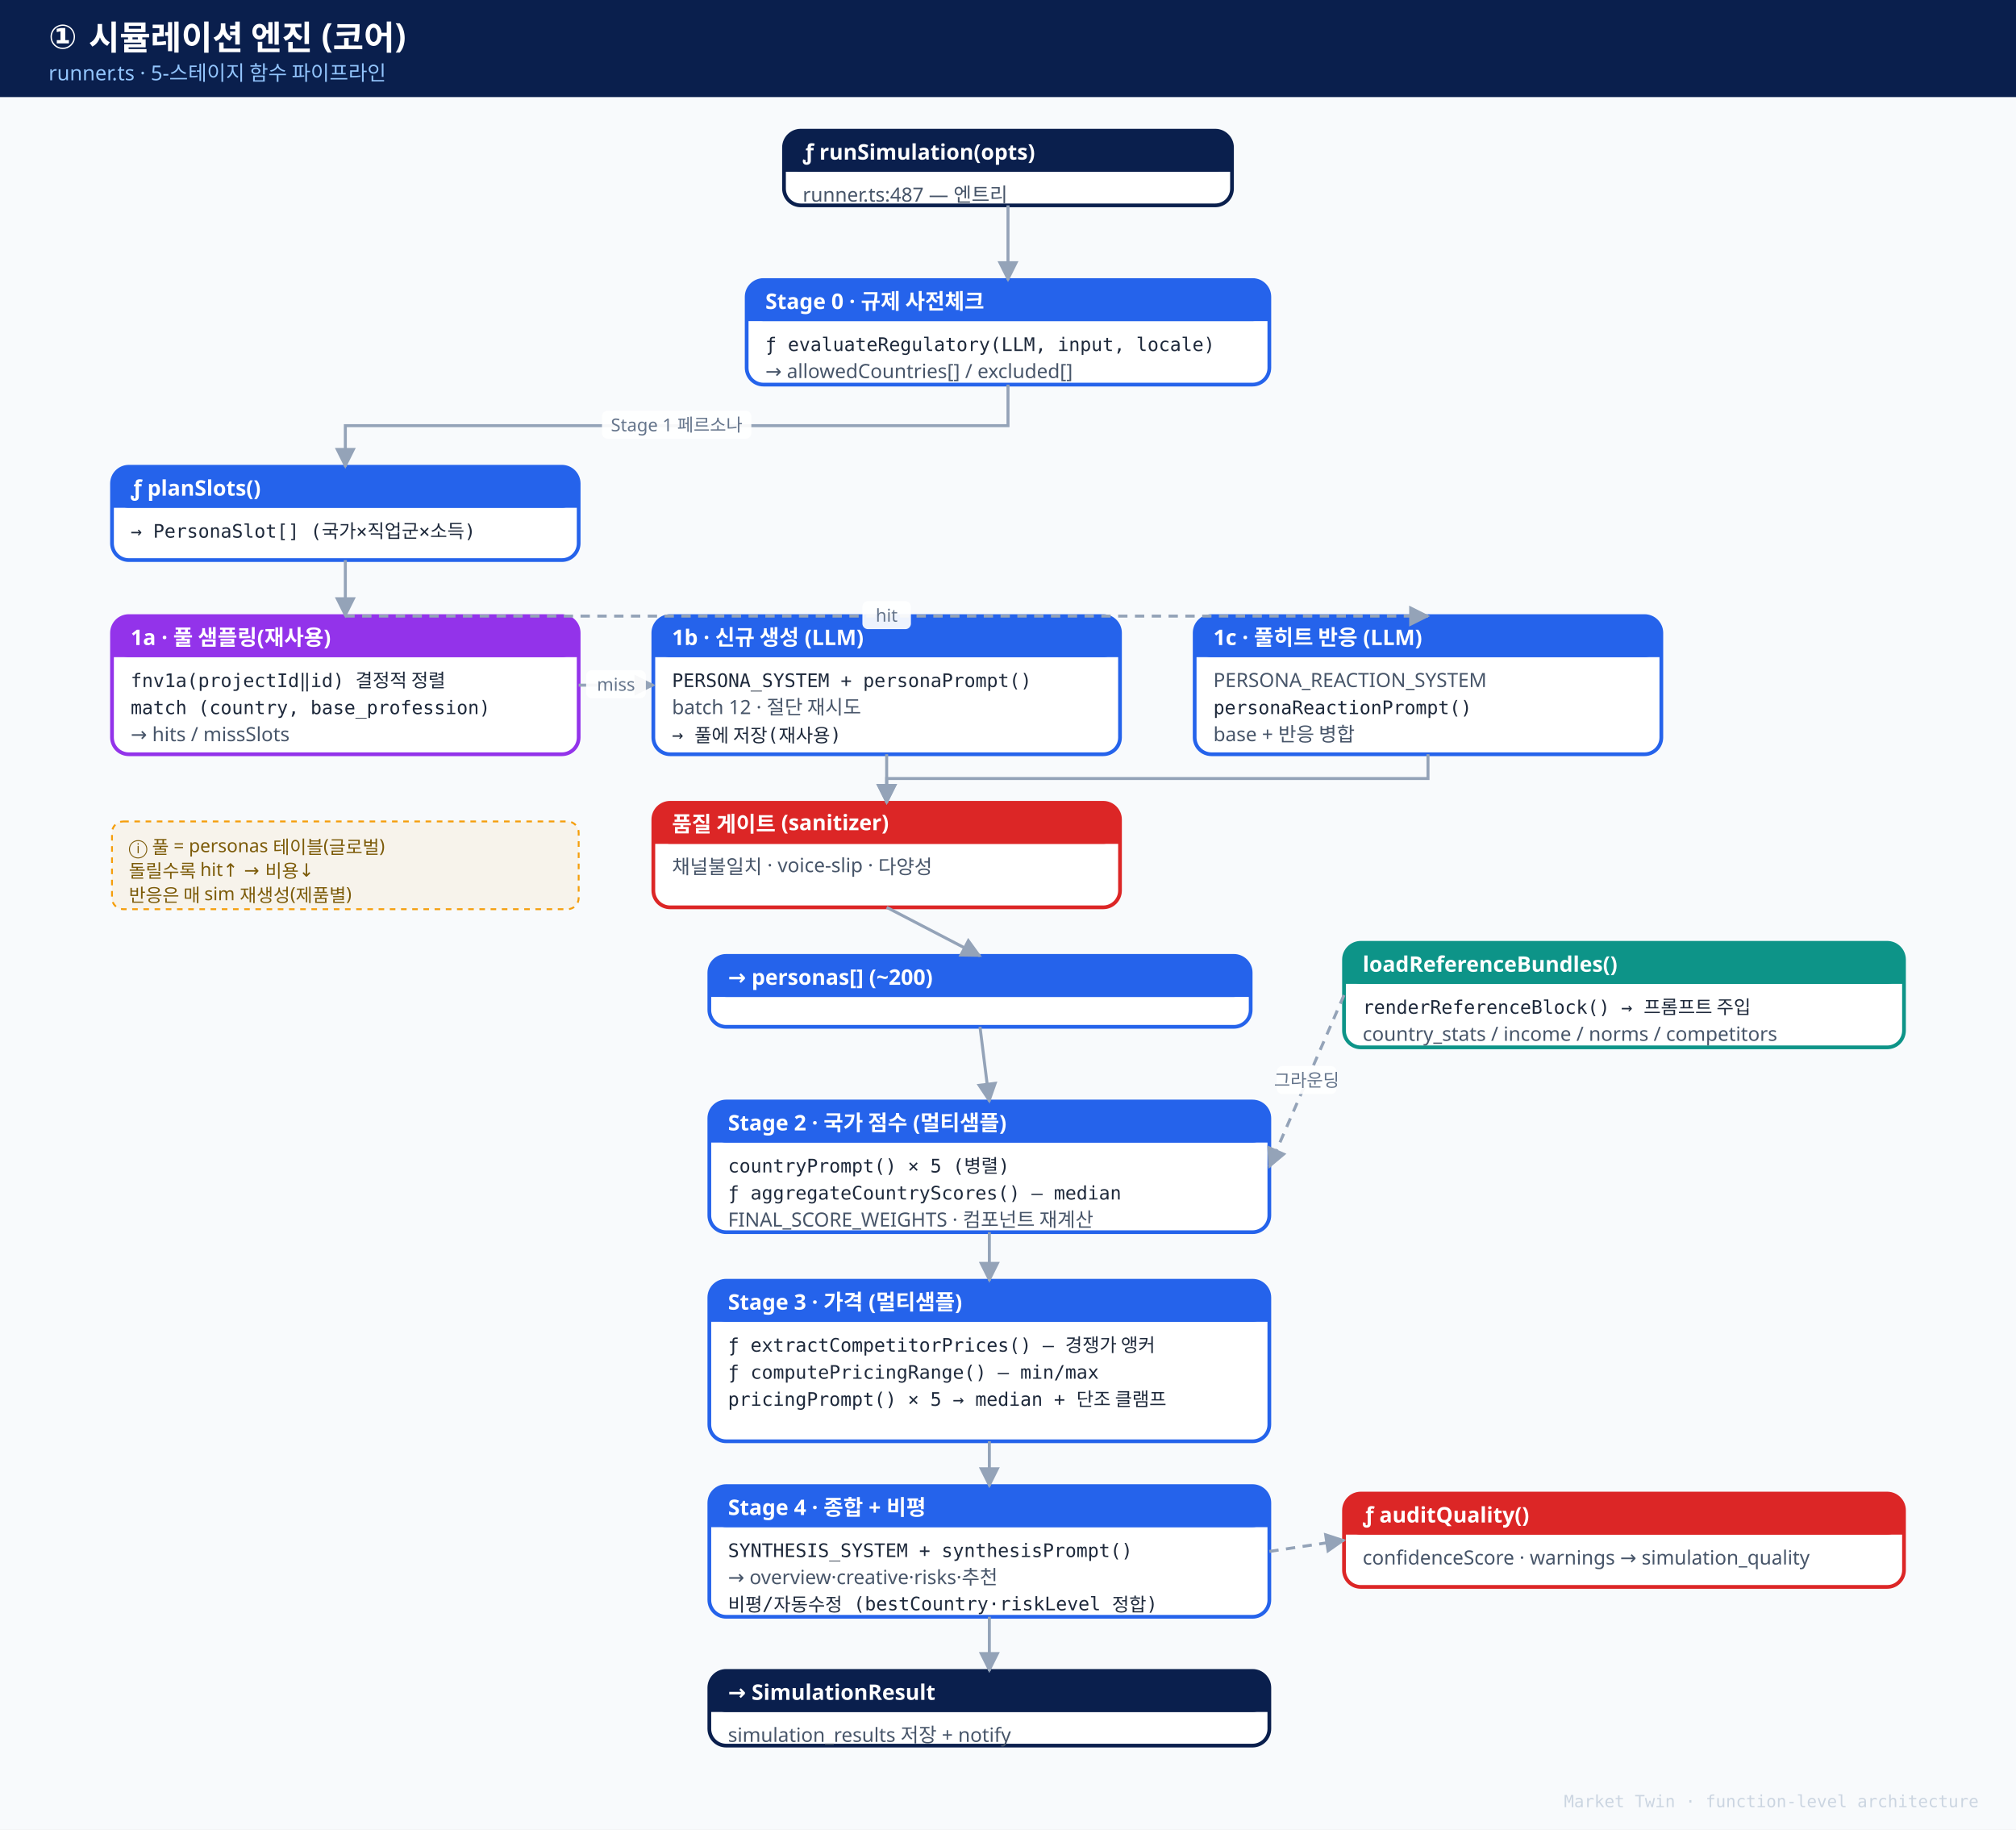
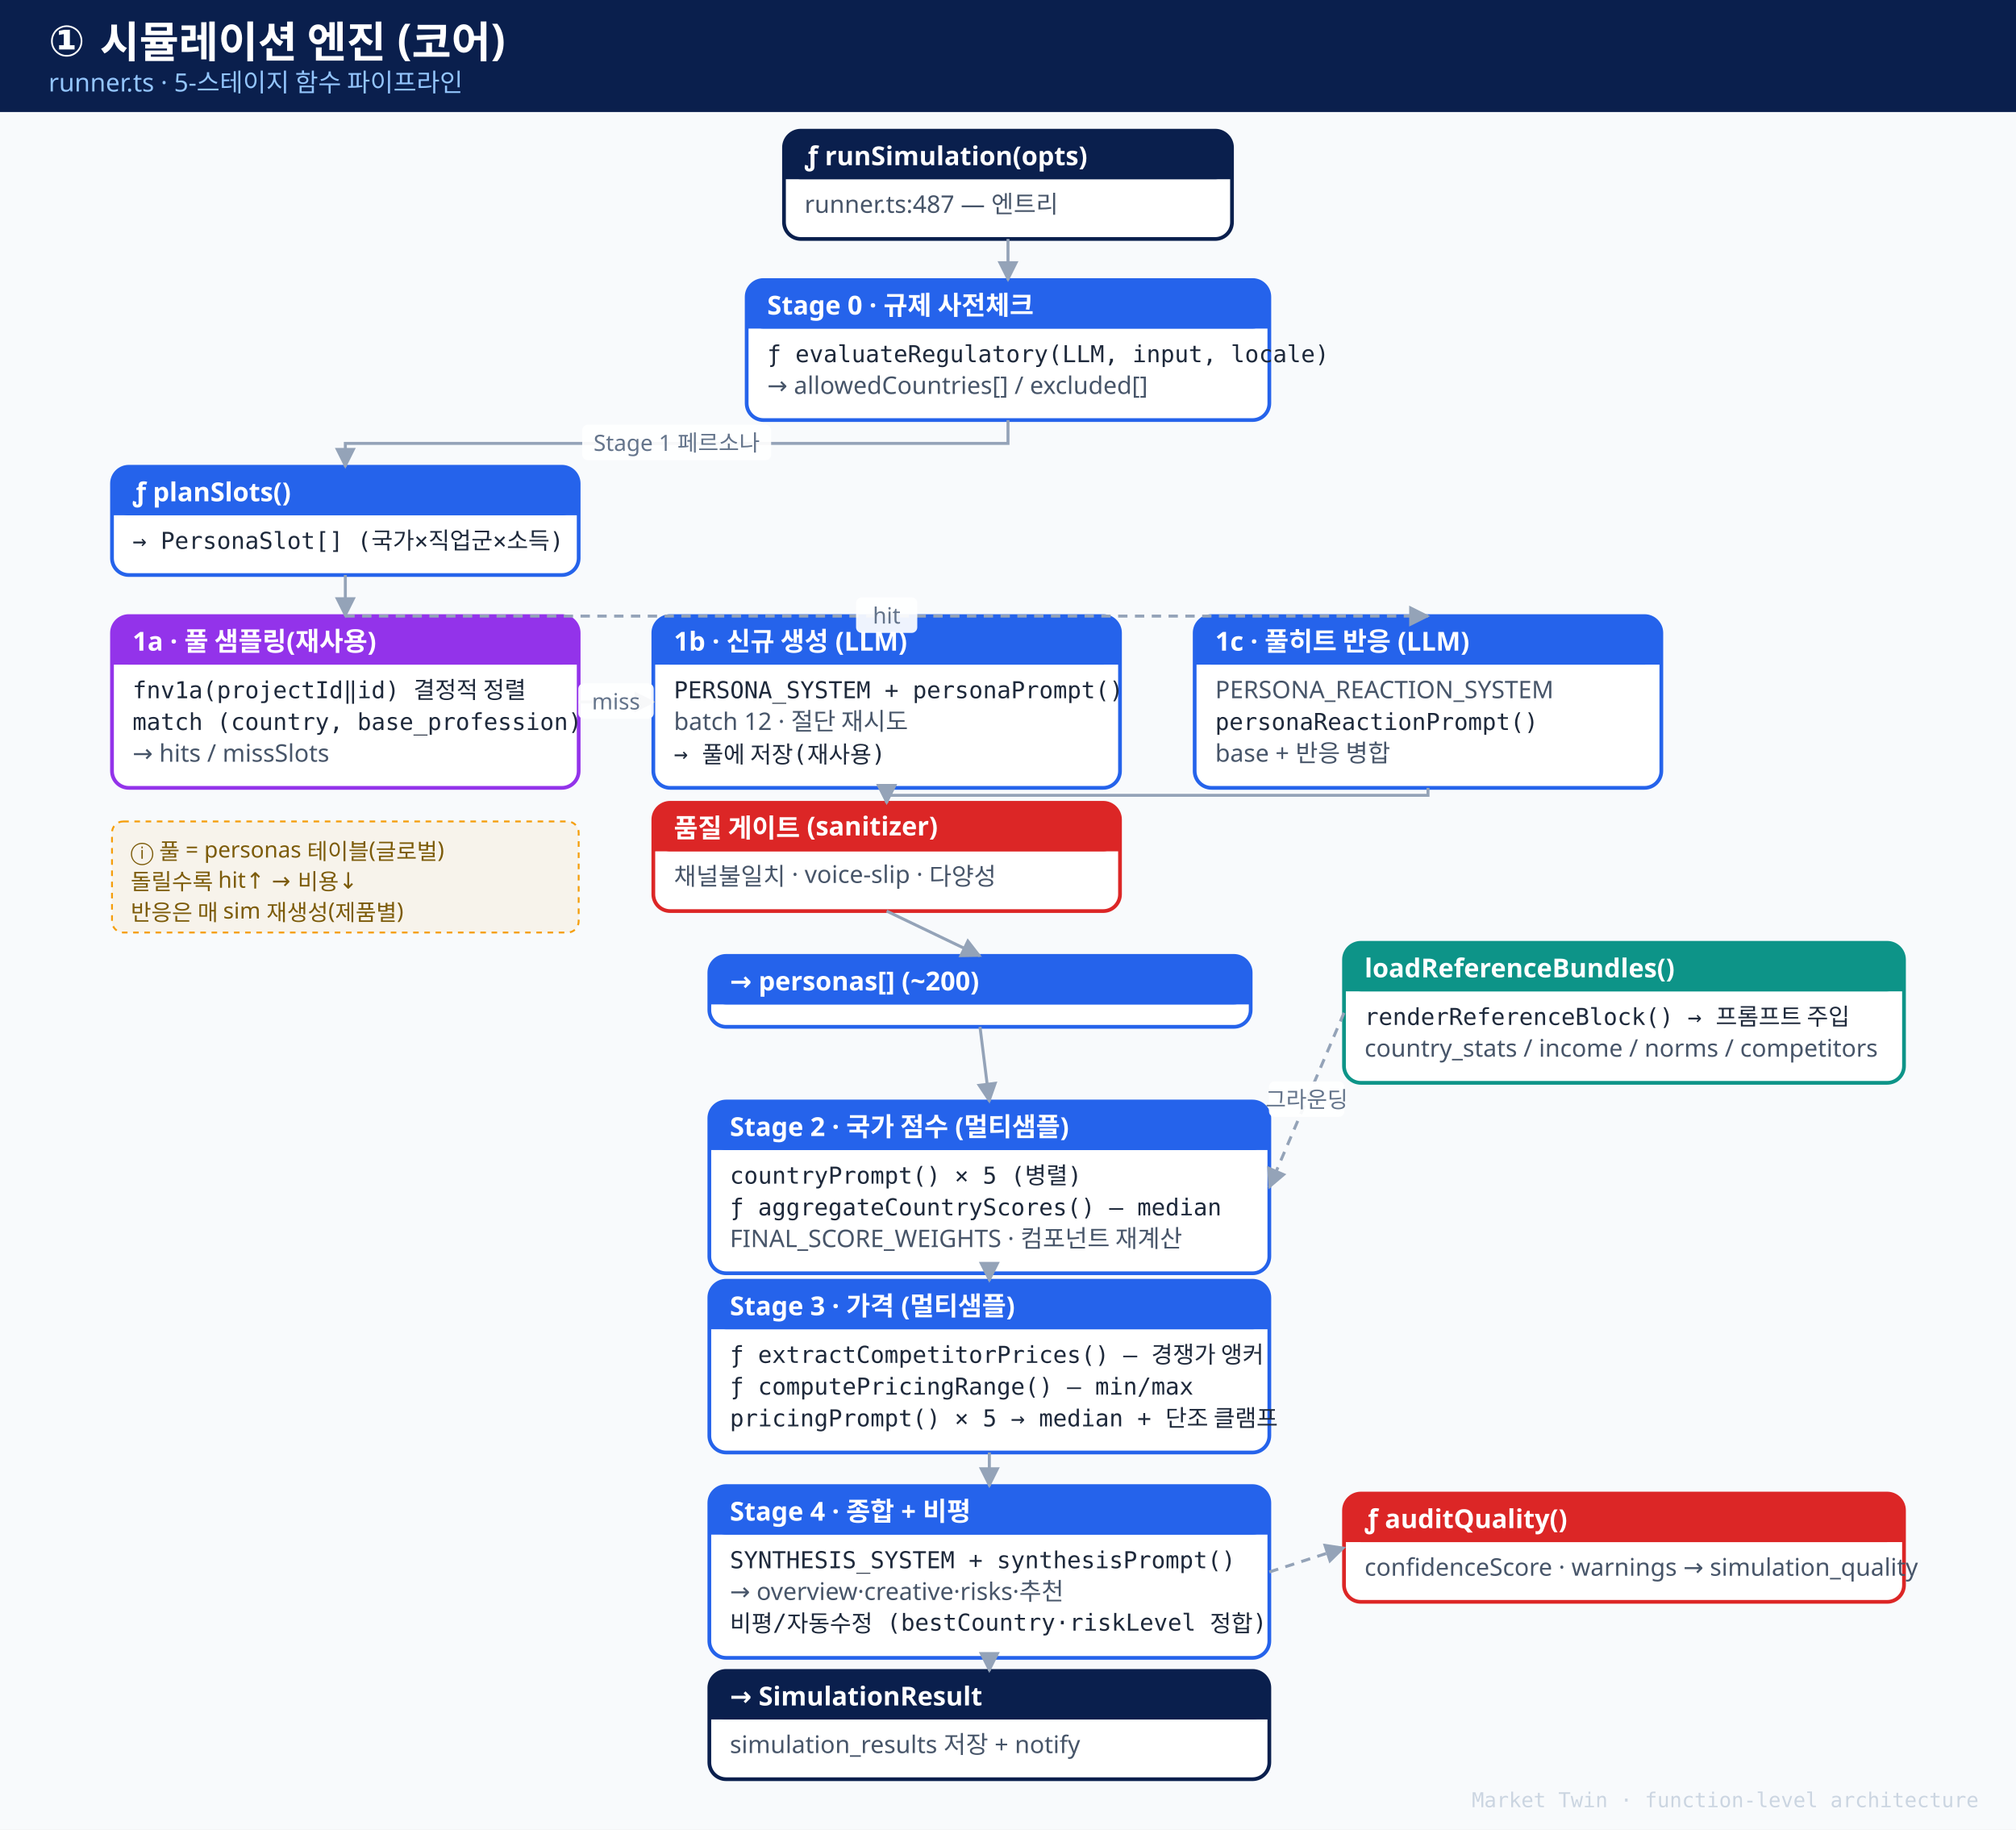
<svg xmlns="http://www.w3.org/2000/svg" width="1080" height="980" viewBox="0 0 1080 980">
  <defs>
    <marker id="arrow" viewBox="0 0 10 10" refX="9" refY="5" markerWidth="7" markerHeight="7" orient="auto-start-reverse">
      <path d="M0,0 L10,5 L0,10 z" fill="#94a3b8" />
    </marker>
  </defs>
  <rect width="1080" height="980" fill="#f8fafc" />
-   <rect x="0" y="0" width="1080" height="52" fill="#0a1f4d" />
-   <text x="26" y="26" font-family="'Malgun Gothic','Apple SD Gothic Neo','Noto Sans KR',sans-serif" font-size="18" font-weight="800" fill="#ffffff">① 시뮬레이션 엔진 (코어)</text>
-   <text x="26" y="43" font-family="'Malgun Gothic','Apple SD Gothic Neo','Noto Sans KR',sans-serif" font-size="11" fill="#93c5fd">runner.ts · 5-스테이지 함수 파이프라인</text>
-   <text x="1060" y="968" font-family="'Cascadia Code','Consolas','D2Coding',monospace" font-size="9" fill="#cbd5e1" text-anchor="end">Market Twin · function-level architecture</text>
-   <rect x="420" y="70" width="240" height="40" rx="9" fill="#ffffff" stroke="#0a1f4d" stroke-width="2" />
-   <rect x="420" y="70" width="240" height="22" rx="9" fill="#0a1f4d" />
-   <rect x="420" y="81" width="240" height="11" fill="#0a1f4d" />
-   <text x="430" y="85.5" font-family="'Malgun Gothic','Apple SD Gothic Neo','Noto Sans KR',sans-serif" font-size="11.5" font-weight="700" fill="#ffffff">ƒ runSimulation(opts)</text>
-   <text x="430" y="108" font-family="'Malgun Gothic','Apple SD Gothic Neo','Noto Sans KR',sans-serif" font-size="10.5" fill="#475569">runner.ts:487 — 엔트리</text>
-   <rect x="400" y="150" width="280" height="56" rx="9" fill="#ffffff" stroke="#2563eb" stroke-width="2" />
-   <rect x="400" y="150" width="280" height="22" rx="9" fill="#2563eb" />
-   <rect x="400" y="161" width="280" height="11" fill="#2563eb" />
-   <text x="410" y="165.5" font-family="'Malgun Gothic','Apple SD Gothic Neo','Noto Sans KR',sans-serif" font-size="11.5" font-weight="700" fill="#ffffff">Stage 0 · 규제 사전체크</text>
-   <text x="410" y="188" font-family="'Cascadia Code','Consolas','D2Coding',monospace" font-size="10" fill="#1e293b">ƒ evaluateRegulatory(LLM, input, locale)</text>
-   <text x="410" y="202.5" font-family="'Malgun Gothic','Apple SD Gothic Neo','Noto Sans KR',sans-serif" font-size="10.5" fill="#475569">→ allowedCountries[] / excluded[]</text>
-   <rect x="60" y="250" width="250" height="50" rx="9" fill="#ffffff" stroke="#2563eb" stroke-width="2" />
-   <rect x="60" y="250" width="250" height="22" rx="9" fill="#2563eb" />
-   <rect x="60" y="261" width="250" height="11" fill="#2563eb" />
-   <text x="70" y="265.5" font-family="'Malgun Gothic','Apple SD Gothic Neo','Noto Sans KR',sans-serif" font-size="11.5" font-weight="700" fill="#ffffff">ƒ planSlots()</text>
-   <text x="70" y="288" font-family="'Cascadia Code','Consolas','D2Coding',monospace" font-size="10" fill="#1e293b">→ PersonaSlot[] (국가×직업군×소득)</text>
-   <rect x="60" y="330" width="250" height="74" rx="9" fill="#ffffff" stroke="#9333ea" stroke-width="2" />
-   <rect x="60" y="330" width="250" height="22" rx="9" fill="#9333ea" />
-   <rect x="60" y="341" width="250" height="11" fill="#9333ea" />
-   <text x="70" y="345.5" font-family="'Malgun Gothic','Apple SD Gothic Neo','Noto Sans KR',sans-serif" font-size="11.5" font-weight="700" fill="#ffffff">1a · 풀 샘플링(재사용)</text>
-   <text x="70" y="368" font-family="'Cascadia Code','Consolas','D2Coding',monospace" font-size="10" fill="#1e293b">fnv1a(projectId‖id) 결정적 정렬</text>
-   <text x="70" y="382.5" font-family="'Cascadia Code','Consolas','D2Coding',monospace" font-size="10" fill="#1e293b">match (country, base_profession)</text>
-   <text x="70" y="397" font-family="'Malgun Gothic','Apple SD Gothic Neo','Noto Sans KR',sans-serif" font-size="10.5" fill="#475569">→ hits / missSlots</text>
-   <rect x="350" y="330" width="250" height="74" rx="9" fill="#ffffff" stroke="#2563eb" stroke-width="2" />
-   <rect x="350" y="330" width="250" height="22" rx="9" fill="#2563eb" />
-   <rect x="350" y="341" width="250" height="11" fill="#2563eb" />
-   <text x="360" y="345.5" font-family="'Malgun Gothic','Apple SD Gothic Neo','Noto Sans KR',sans-serif" font-size="11.5" font-weight="700" fill="#ffffff">1b · 신규 생성 (LLM)</text>
-   <text x="360" y="368" font-family="'Cascadia Code','Consolas','D2Coding',monospace" font-size="10" fill="#1e293b">PERSONA_SYSTEM + personaPrompt()</text>
-   <text x="360" y="382.5" font-family="'Malgun Gothic','Apple SD Gothic Neo','Noto Sans KR',sans-serif" font-size="10.5" fill="#475569">batch 12 · 절단 재시도</text>
-   <text x="360" y="397" font-family="'Cascadia Code','Consolas','D2Coding',monospace" font-size="10" fill="#1e293b">→ 풀에 저장(재사용)</text>
-   <rect x="640" y="330" width="250" height="74" rx="9" fill="#ffffff" stroke="#2563eb" stroke-width="2" />
-   <rect x="640" y="330" width="250" height="22" rx="9" fill="#2563eb" />
-   <rect x="640" y="341" width="250" height="11" fill="#2563eb" />
-   <text x="650" y="345.5" font-family="'Malgun Gothic','Apple SD Gothic Neo','Noto Sans KR',sans-serif" font-size="11.5" font-weight="700" fill="#ffffff">1c · 풀히트 반응 (LLM)</text>
-   <text x="650" y="368" font-family="'Malgun Gothic','Apple SD Gothic Neo','Noto Sans KR',sans-serif" font-size="10.5" fill="#475569">PERSONA_REACTION_SYSTEM</text>
-   <text x="650" y="382.5" font-family="'Cascadia Code','Consolas','D2Coding',monospace" font-size="10" fill="#1e293b">personaReactionPrompt()</text>
-   <text x="650" y="397" font-family="'Malgun Gothic','Apple SD Gothic Neo','Noto Sans KR',sans-serif" font-size="10.5" fill="#475569">base + 반응 병합</text>
-   <rect x="350" y="430" width="250" height="56" rx="9" fill="#ffffff" stroke="#dc2626" stroke-width="2" />
-   <rect x="350" y="430" width="250" height="22" rx="9" fill="#dc2626" />
-   <rect x="350" y="441" width="250" height="11" fill="#dc2626" />
-   <text x="360" y="445.5" font-family="'Malgun Gothic','Apple SD Gothic Neo','Noto Sans KR',sans-serif" font-size="11.5" font-weight="700" fill="#ffffff">품질 게이트 (sanitizer)</text>
-   <text x="360" y="468" font-family="'Malgun Gothic','Apple SD Gothic Neo','Noto Sans KR',sans-serif" font-size="10.5" fill="#475569">채널불일치 · voice-slip · 다양성</text>
+   <rect x="0" y="0" width="1080" height="60" fill="#0a1f4d" />
+   <text x="26" y="30" font-family="'Malgun Gothic','Apple SD Gothic Neo','Noto Sans KR',sans-serif" font-size="23" font-weight="800" fill="#ffffff">① 시뮬레이션 엔진 (코어)</text>
+   <text x="26" y="49" font-family="'Malgun Gothic','Apple SD Gothic Neo','Noto Sans KR',sans-serif" font-size="13.5" fill="#93c5fd">runner.ts · 5-스테이지 함수 파이프라인</text>
+   <text x="1060" y="968" font-family="'Cascadia Code','Consolas','D2Coding',monospace" font-size="11" fill="#cbd5e1" text-anchor="end">Market Twin · function-level architecture</text>
+   <rect x="420" y="70" width="240" height="58" rx="9" fill="#ffffff" stroke="#0a1f4d" stroke-width="2" />
+   <rect x="420" y="70" width="240" height="26" rx="9" fill="#0a1f4d" />
+   <rect x="420" y="83" width="240" height="13" fill="#0a1f4d" />
+   <text x="431" y="88.5" font-family="'Malgun Gothic','Apple SD Gothic Neo','Noto Sans KR',sans-serif" font-size="14" font-weight="700" fill="#ffffff">ƒ runSimulation(opts)</text>
+   <text x="431" y="114" font-family="'Malgun Gothic','Apple SD Gothic Neo','Noto Sans KR',sans-serif" font-size="13" fill="#475569">runner.ts:487 — 엔트리</text>
+   <rect x="400" y="150" width="280" height="75" rx="9" fill="#ffffff" stroke="#2563eb" stroke-width="2" />
+   <rect x="400" y="150" width="280" height="26" rx="9" fill="#2563eb" />
+   <rect x="400" y="163" width="280" height="13" fill="#2563eb" />
+   <text x="411" y="168.5" font-family="'Malgun Gothic','Apple SD Gothic Neo','Noto Sans KR',sans-serif" font-size="14" font-weight="700" fill="#ffffff">Stage 0 · 규제 사전체크</text>
+   <text x="411" y="194" font-family="'Cascadia Code','Consolas','D2Coding',monospace" font-size="12.5" fill="#1e293b">ƒ evaluateRegulatory(LLM, input, locale)</text>
+   <text x="411" y="211" font-family="'Malgun Gothic','Apple SD Gothic Neo','Noto Sans KR',sans-serif" font-size="13" fill="#475569">→ allowedCountries[] / excluded[]</text>
+   <rect x="60" y="250" width="250" height="58" rx="9" fill="#ffffff" stroke="#2563eb" stroke-width="2" />
+   <rect x="60" y="250" width="250" height="26" rx="9" fill="#2563eb" />
+   <rect x="60" y="263" width="250" height="13" fill="#2563eb" />
+   <text x="71" y="268.5" font-family="'Malgun Gothic','Apple SD Gothic Neo','Noto Sans KR',sans-serif" font-size="14" font-weight="700" fill="#ffffff">ƒ planSlots()</text>
+   <text x="71" y="294" font-family="'Cascadia Code','Consolas','D2Coding',monospace" font-size="12.5" fill="#1e293b">→ PersonaSlot[] (국가×직업군×소득)</text>
+   <rect x="60" y="330" width="250" height="92" rx="9" fill="#ffffff" stroke="#9333ea" stroke-width="2" />
+   <rect x="60" y="330" width="250" height="26" rx="9" fill="#9333ea" />
+   <rect x="60" y="343" width="250" height="13" fill="#9333ea" />
+   <text x="71" y="348.5" font-family="'Malgun Gothic','Apple SD Gothic Neo','Noto Sans KR',sans-serif" font-size="14" font-weight="700" fill="#ffffff">1a · 풀 샘플링(재사용)</text>
+   <text x="71" y="374" font-family="'Cascadia Code','Consolas','D2Coding',monospace" font-size="12.5" fill="#1e293b">fnv1a(projectId‖id) 결정적 정렬</text>
+   <text x="71" y="391" font-family="'Cascadia Code','Consolas','D2Coding',monospace" font-size="12.5" fill="#1e293b">match (country, base_profession)</text>
+   <text x="71" y="408" font-family="'Malgun Gothic','Apple SD Gothic Neo','Noto Sans KR',sans-serif" font-size="13" fill="#475569">→ hits / missSlots</text>
+   <rect x="350" y="330" width="250" height="92" rx="9" fill="#ffffff" stroke="#2563eb" stroke-width="2" />
+   <rect x="350" y="330" width="250" height="26" rx="9" fill="#2563eb" />
+   <rect x="350" y="343" width="250" height="13" fill="#2563eb" />
+   <text x="361" y="348.5" font-family="'Malgun Gothic','Apple SD Gothic Neo','Noto Sans KR',sans-serif" font-size="14" font-weight="700" fill="#ffffff">1b · 신규 생성 (LLM)</text>
+   <text x="361" y="374" font-family="'Cascadia Code','Consolas','D2Coding',monospace" font-size="12.5" fill="#1e293b">PERSONA_SYSTEM + personaPrompt()</text>
+   <text x="361" y="391" font-family="'Malgun Gothic','Apple SD Gothic Neo','Noto Sans KR',sans-serif" font-size="13" fill="#475569">batch 12 · 절단 재시도</text>
+   <text x="361" y="408" font-family="'Cascadia Code','Consolas','D2Coding',monospace" font-size="12.5" fill="#1e293b">→ 풀에 저장(재사용)</text>
+   <rect x="640" y="330" width="250" height="92" rx="9" fill="#ffffff" stroke="#2563eb" stroke-width="2" />
+   <rect x="640" y="330" width="250" height="26" rx="9" fill="#2563eb" />
+   <rect x="640" y="343" width="250" height="13" fill="#2563eb" />
+   <text x="651" y="348.5" font-family="'Malgun Gothic','Apple SD Gothic Neo','Noto Sans KR',sans-serif" font-size="14" font-weight="700" fill="#ffffff">1c · 풀히트 반응 (LLM)</text>
+   <text x="651" y="374" font-family="'Malgun Gothic','Apple SD Gothic Neo','Noto Sans KR',sans-serif" font-size="13" fill="#475569">PERSONA_REACTION_SYSTEM</text>
+   <text x="651" y="391" font-family="'Cascadia Code','Consolas','D2Coding',monospace" font-size="12.5" fill="#1e293b">personaReactionPrompt()</text>
+   <text x="651" y="408" font-family="'Malgun Gothic','Apple SD Gothic Neo','Noto Sans KR',sans-serif" font-size="13" fill="#475569">base + 반응 병합</text>
+   <rect x="350" y="430" width="250" height="58" rx="9" fill="#ffffff" stroke="#dc2626" stroke-width="2" />
+   <rect x="350" y="430" width="250" height="26" rx="9" fill="#dc2626" />
+   <rect x="350" y="443" width="250" height="13" fill="#dc2626" />
+   <text x="361" y="448.5" font-family="'Malgun Gothic','Apple SD Gothic Neo','Noto Sans KR',sans-serif" font-size="14" font-weight="700" fill="#ffffff">품질 게이트 (sanitizer)</text>
+   <text x="361" y="474" font-family="'Malgun Gothic','Apple SD Gothic Neo','Noto Sans KR',sans-serif" font-size="13" fill="#475569">채널불일치 · voice-slip · 다양성</text>
  <rect x="380" y="512" width="290" height="38" rx="9" fill="#ffffff" stroke="#2563eb" stroke-width="2" />
-   <rect x="380" y="512" width="290" height="22" rx="9" fill="#2563eb" />
-   <rect x="380" y="523" width="290" height="11" fill="#2563eb" />
-   <text x="390" y="527.5" font-family="'Malgun Gothic','Apple SD Gothic Neo','Noto Sans KR',sans-serif" font-size="11.5" font-weight="700" fill="#ffffff">→ personas[] (~200)</text>
-   <rect x="720" y="505" width="300" height="56" rx="9" fill="#ffffff" stroke="#0d9488" stroke-width="2" />
-   <rect x="720" y="505" width="300" height="22" rx="9" fill="#0d9488" />
-   <rect x="720" y="516" width="300" height="11" fill="#0d9488" />
-   <text x="730" y="520.5" font-family="'Malgun Gothic','Apple SD Gothic Neo','Noto Sans KR',sans-serif" font-size="11.5" font-weight="700" fill="#ffffff">loadReferenceBundles()</text>
-   <text x="730" y="543" font-family="'Cascadia Code','Consolas','D2Coding',monospace" font-size="10" fill="#1e293b">renderReferenceBlock() → 프롬프트 주입</text>
-   <text x="730" y="557.5" font-family="'Malgun Gothic','Apple SD Gothic Neo','Noto Sans KR',sans-serif" font-size="10.5" fill="#475569">country_stats / income / norms / competitors</text>
-   <rect x="380" y="590" width="300" height="70" rx="9" fill="#ffffff" stroke="#2563eb" stroke-width="2" />
-   <rect x="380" y="590" width="300" height="22" rx="9" fill="#2563eb" />
-   <rect x="380" y="601" width="300" height="11" fill="#2563eb" />
-   <text x="390" y="605.5" font-family="'Malgun Gothic','Apple SD Gothic Neo','Noto Sans KR',sans-serif" font-size="11.5" font-weight="700" fill="#ffffff">Stage 2 · 국가 점수 (멀티샘플)</text>
-   <text x="390" y="628" font-family="'Cascadia Code','Consolas','D2Coding',monospace" font-size="10" fill="#1e293b">countryPrompt() × 5 (병렬)</text>
-   <text x="390" y="642.5" font-family="'Cascadia Code','Consolas','D2Coding',monospace" font-size="10" fill="#1e293b">ƒ aggregateCountryScores() — median</text>
-   <text x="390" y="657" font-family="'Malgun Gothic','Apple SD Gothic Neo','Noto Sans KR',sans-serif" font-size="10.5" fill="#475569">FINAL_SCORE_WEIGHTS · 컴포넌트 재계산</text>
-   <rect x="380" y="686" width="300" height="86" rx="9" fill="#ffffff" stroke="#2563eb" stroke-width="2" />
-   <rect x="380" y="686" width="300" height="22" rx="9" fill="#2563eb" />
-   <rect x="380" y="697" width="300" height="11" fill="#2563eb" />
-   <text x="390" y="701.5" font-family="'Malgun Gothic','Apple SD Gothic Neo','Noto Sans KR',sans-serif" font-size="11.5" font-weight="700" fill="#ffffff">Stage 3 · 가격 (멀티샘플)</text>
-   <text x="390" y="724" font-family="'Cascadia Code','Consolas','D2Coding',monospace" font-size="10" fill="#1e293b">ƒ extractCompetitorPrices() — 경쟁가 앵커</text>
-   <text x="390" y="738.5" font-family="'Cascadia Code','Consolas','D2Coding',monospace" font-size="10" fill="#1e293b">ƒ computePricingRange() — min/max</text>
-   <text x="390" y="753" font-family="'Cascadia Code','Consolas','D2Coding',monospace" font-size="10" fill="#1e293b">pricingPrompt() × 5 → median + 단조 클램프</text>
-   <rect x="380" y="796" width="300" height="70" rx="9" fill="#ffffff" stroke="#2563eb" stroke-width="2" />
-   <rect x="380" y="796" width="300" height="22" rx="9" fill="#2563eb" />
-   <rect x="380" y="807" width="300" height="11" fill="#2563eb" />
-   <text x="390" y="811.5" font-family="'Malgun Gothic','Apple SD Gothic Neo','Noto Sans KR',sans-serif" font-size="11.5" font-weight="700" fill="#ffffff">Stage 4 · 종합 + 비평</text>
-   <text x="390" y="834" font-family="'Cascadia Code','Consolas','D2Coding',monospace" font-size="10" fill="#1e293b">SYNTHESIS_SYSTEM + synthesisPrompt()</text>
-   <text x="390" y="848.5" font-family="'Malgun Gothic','Apple SD Gothic Neo','Noto Sans KR',sans-serif" font-size="10.5" fill="#475569">→ overview·creative·risks·추천</text>
-   <text x="390" y="863" font-family="'Cascadia Code','Consolas','D2Coding',monospace" font-size="10" fill="#1e293b">비평/자동수정 (bestCountry·riskLevel 정합)</text>
-   <rect x="720" y="800" width="300" height="50" rx="9" fill="#ffffff" stroke="#dc2626" stroke-width="2" />
-   <rect x="720" y="800" width="300" height="22" rx="9" fill="#dc2626" />
-   <rect x="720" y="811" width="300" height="11" fill="#dc2626" />
-   <text x="730" y="815.5" font-family="'Malgun Gothic','Apple SD Gothic Neo','Noto Sans KR',sans-serif" font-size="11.5" font-weight="700" fill="#ffffff">ƒ auditQuality()</text>
-   <text x="730" y="838" font-family="'Malgun Gothic','Apple SD Gothic Neo','Noto Sans KR',sans-serif" font-size="10.5" fill="#475569">confidenceScore · warnings → simulation_quality</text>
-   <rect x="380" y="895" width="300" height="40" rx="9" fill="#ffffff" stroke="#0a1f4d" stroke-width="2" />
-   <rect x="380" y="895" width="300" height="22" rx="9" fill="#0a1f4d" />
-   <rect x="380" y="906" width="300" height="11" fill="#0a1f4d" />
-   <text x="390" y="910.5" font-family="'Malgun Gothic','Apple SD Gothic Neo','Noto Sans KR',sans-serif" font-size="11.5" font-weight="700" fill="#ffffff">→ SimulationResult</text>
-   <text x="390" y="933" font-family="'Malgun Gothic','Apple SD Gothic Neo','Noto Sans KR',sans-serif" font-size="10.5" fill="#475569">simulation_results 저장 + notify</text>
-   <path d="M540,110 L540,150" fill="none" stroke="#94a3b8" stroke-width="1.6" marker-end="url(#arrow)" />
-   <path d="M540,206 L540,228 L185,228 L185,250" fill="none" stroke="#94a3b8" stroke-width="1.6" marker-end="url(#arrow)" />
-   <rect x="322.5" y="220" width="80" height="15" rx="3" fill="#ffffff" opacity="0.92" />
-   <text x="362.5" y="231" font-family="'Malgun Gothic','Apple SD Gothic Neo','Noto Sans KR',sans-serif" font-size="9.5" fill="#64748b" text-anchor="middle">Stage 1 페르소나</text>
-   <path d="M185,300 L185,330" fill="none" stroke="#94a3b8" stroke-width="1.6" marker-end="url(#arrow)" />
-   <path d="M310,367 L350,367" fill="none" stroke="#94a3b8" stroke-width="1.6" marker-end="url(#arrow)" />
-   <rect x="314" y="359" width="32" height="15" rx="3" fill="#ffffff" opacity="0.92" />
-   <text x="330" y="370" font-family="'Malgun Gothic','Apple SD Gothic Neo','Noto Sans KR',sans-serif" font-size="9.5" fill="#64748b" text-anchor="middle">miss</text>
+   <rect x="380" y="512" width="290" height="26" rx="9" fill="#2563eb" />
+   <rect x="380" y="525" width="290" height="13" fill="#2563eb" />
+   <text x="391" y="530.5" font-family="'Malgun Gothic','Apple SD Gothic Neo','Noto Sans KR',sans-serif" font-size="14" font-weight="700" fill="#ffffff">→ personas[] (~200)</text>
+   <rect x="720" y="505" width="300" height="75" rx="9" fill="#ffffff" stroke="#0d9488" stroke-width="2" />
+   <rect x="720" y="505" width="300" height="26" rx="9" fill="#0d9488" />
+   <rect x="720" y="518" width="300" height="13" fill="#0d9488" />
+   <text x="731" y="523.5" font-family="'Malgun Gothic','Apple SD Gothic Neo','Noto Sans KR',sans-serif" font-size="14" font-weight="700" fill="#ffffff">loadReferenceBundles()</text>
+   <text x="731" y="549" font-family="'Cascadia Code','Consolas','D2Coding',monospace" font-size="12.5" fill="#1e293b">renderReferenceBlock() → 프롬프트 주입</text>
+   <text x="731" y="566" font-family="'Malgun Gothic','Apple SD Gothic Neo','Noto Sans KR',sans-serif" font-size="13" fill="#475569">country_stats / income / norms / competitors</text>
+   <rect x="380" y="590" width="300" height="92" rx="9" fill="#ffffff" stroke="#2563eb" stroke-width="2" />
+   <rect x="380" y="590" width="300" height="26" rx="9" fill="#2563eb" />
+   <rect x="380" y="603" width="300" height="13" fill="#2563eb" />
+   <text x="391" y="608.5" font-family="'Malgun Gothic','Apple SD Gothic Neo','Noto Sans KR',sans-serif" font-size="14" font-weight="700" fill="#ffffff">Stage 2 · 국가 점수 (멀티샘플)</text>
+   <text x="391" y="634" font-family="'Cascadia Code','Consolas','D2Coding',monospace" font-size="12.5" fill="#1e293b">countryPrompt() × 5 (병렬)</text>
+   <text x="391" y="651" font-family="'Cascadia Code','Consolas','D2Coding',monospace" font-size="12.5" fill="#1e293b">ƒ aggregateCountryScores() — median</text>
+   <text x="391" y="668" font-family="'Malgun Gothic','Apple SD Gothic Neo','Noto Sans KR',sans-serif" font-size="13" fill="#475569">FINAL_SCORE_WEIGHTS · 컴포넌트 재계산</text>
+   <rect x="380" y="686" width="300" height="92" rx="9" fill="#ffffff" stroke="#2563eb" stroke-width="2" />
+   <rect x="380" y="686" width="300" height="26" rx="9" fill="#2563eb" />
+   <rect x="380" y="699" width="300" height="13" fill="#2563eb" />
+   <text x="391" y="704.5" font-family="'Malgun Gothic','Apple SD Gothic Neo','Noto Sans KR',sans-serif" font-size="14" font-weight="700" fill="#ffffff">Stage 3 · 가격 (멀티샘플)</text>
+   <text x="391" y="730" font-family="'Cascadia Code','Consolas','D2Coding',monospace" font-size="12.5" fill="#1e293b">ƒ extractCompetitorPrices() — 경쟁가 앵커</text>
+   <text x="391" y="747" font-family="'Cascadia Code','Consolas','D2Coding',monospace" font-size="12.5" fill="#1e293b">ƒ computePricingRange() — min/max</text>
+   <text x="391" y="764" font-family="'Cascadia Code','Consolas','D2Coding',monospace" font-size="12.5" fill="#1e293b">pricingPrompt() × 5 → median + 단조 클램프</text>
+   <rect x="380" y="796" width="300" height="92" rx="9" fill="#ffffff" stroke="#2563eb" stroke-width="2" />
+   <rect x="380" y="796" width="300" height="26" rx="9" fill="#2563eb" />
+   <rect x="380" y="809" width="300" height="13" fill="#2563eb" />
+   <text x="391" y="814.5" font-family="'Malgun Gothic','Apple SD Gothic Neo','Noto Sans KR',sans-serif" font-size="14" font-weight="700" fill="#ffffff">Stage 4 · 종합 + 비평</text>
+   <text x="391" y="840" font-family="'Cascadia Code','Consolas','D2Coding',monospace" font-size="12.5" fill="#1e293b">SYNTHESIS_SYSTEM + synthesisPrompt()</text>
+   <text x="391" y="857" font-family="'Malgun Gothic','Apple SD Gothic Neo','Noto Sans KR',sans-serif" font-size="13" fill="#475569">→ overview·creative·risks·추천</text>
+   <text x="391" y="874" font-family="'Cascadia Code','Consolas','D2Coding',monospace" font-size="12.5" fill="#1e293b">비평/자동수정 (bestCountry·riskLevel 정합)</text>
+   <rect x="720" y="800" width="300" height="58" rx="9" fill="#ffffff" stroke="#dc2626" stroke-width="2" />
+   <rect x="720" y="800" width="300" height="26" rx="9" fill="#dc2626" />
+   <rect x="720" y="813" width="300" height="13" fill="#dc2626" />
+   <text x="731" y="818.5" font-family="'Malgun Gothic','Apple SD Gothic Neo','Noto Sans KR',sans-serif" font-size="14" font-weight="700" fill="#ffffff">ƒ auditQuality()</text>
+   <text x="731" y="844" font-family="'Malgun Gothic','Apple SD Gothic Neo','Noto Sans KR',sans-serif" font-size="13" fill="#475569">confidenceScore · warnings → simulation_quality</text>
+   <rect x="380" y="895" width="300" height="58" rx="9" fill="#ffffff" stroke="#0a1f4d" stroke-width="2" />
+   <rect x="380" y="895" width="300" height="26" rx="9" fill="#0a1f4d" />
+   <rect x="380" y="908" width="300" height="13" fill="#0a1f4d" />
+   <text x="391" y="913.5" font-family="'Malgun Gothic','Apple SD Gothic Neo','Noto Sans KR',sans-serif" font-size="14" font-weight="700" fill="#ffffff">→ SimulationResult</text>
+   <text x="391" y="939" font-family="'Malgun Gothic','Apple SD Gothic Neo','Noto Sans KR',sans-serif" font-size="13" fill="#475569">simulation_results 저장 + notify</text>
+   <path d="M540,128 L540,150" fill="none" stroke="#94a3b8" stroke-width="1.6" marker-end="url(#arrow)" />
+   <path d="M540,225 L540,237.5 L185,237.5 L185,250" fill="none" stroke="#94a3b8" stroke-width="1.6" marker-end="url(#arrow)" />
+   <rect x="311.9" y="227.5" width="101.2" height="19" rx="3" fill="#ffffff" opacity="0.92" />
+   <text x="362.5" y="241.5" font-family="'Malgun Gothic','Apple SD Gothic Neo','Noto Sans KR',sans-serif" font-size="12" fill="#64748b" text-anchor="middle">Stage 1 페르소나</text>
+   <path d="M185,308 L185,330" fill="none" stroke="#94a3b8" stroke-width="1.6" marker-end="url(#arrow)" />
+   <path d="M310,376 L350,376" fill="none" stroke="#94a3b8" stroke-width="1.6" marker-end="url(#arrow)" />
+   <rect x="309.8" y="366" width="40.4" height="19" rx="3" fill="#ffffff" opacity="0.92" />
+   <text x="330" y="380" font-family="'Malgun Gothic','Apple SD Gothic Neo','Noto Sans KR',sans-serif" font-size="12" fill="#64748b" text-anchor="middle">miss</text>
  <path d="M185,330 L475,330 L475,330 L765,330" fill="none" stroke="#94a3b8" stroke-width="1.6" stroke-dasharray="5 4" marker-end="url(#arrow)" />
-   <rect x="462" y="322" width="26" height="15" rx="3" fill="#ffffff" opacity="0.92" />
-   <text x="475" y="333" font-family="'Malgun Gothic','Apple SD Gothic Neo','Noto Sans KR',sans-serif" font-size="9.5" fill="#64748b" text-anchor="middle">hit</text>
-   <path d="M475,404 L475,430" fill="none" stroke="#94a3b8" stroke-width="1.6" marker-end="url(#arrow)" />
-   <path d="M765,404 L765,417 L475,417 L475,430" fill="none" stroke="#94a3b8" stroke-width="1.6" marker-end="url(#arrow)" />
-   <path d="M475,486 L525,512" fill="none" stroke="#94a3b8" stroke-width="1.6" marker-end="url(#arrow)" />
-   <path d="M720,533 L680,625" fill="none" stroke="#94a3b8" stroke-width="1.6" stroke-dasharray="5 4" marker-end="url(#arrow)" />
-   <rect x="684" y="571" width="32" height="15" rx="3" fill="#ffffff" opacity="0.92" />
-   <text x="700" y="582" font-family="'Malgun Gothic','Apple SD Gothic Neo','Noto Sans KR',sans-serif" font-size="9.5" fill="#64748b" text-anchor="middle">그라운딩</text>
+   <rect x="458.6" y="320" width="32.8" height="19" rx="3" fill="#ffffff" opacity="0.92" />
+   <text x="475" y="334" font-family="'Malgun Gothic','Apple SD Gothic Neo','Noto Sans KR',sans-serif" font-size="12" fill="#64748b" text-anchor="middle">hit</text>
+   <path d="M475,422 L475,430" fill="none" stroke="#94a3b8" stroke-width="1.6" marker-end="url(#arrow)" />
+   <path d="M765,422 L765,426 L475,426 L475,430" fill="none" stroke="#94a3b8" stroke-width="1.6" marker-end="url(#arrow)" />
+   <path d="M475,488 L525,512" fill="none" stroke="#94a3b8" stroke-width="1.6" marker-end="url(#arrow)" />
+   <path d="M720,542.5 L680,636" fill="none" stroke="#94a3b8" stroke-width="1.6" stroke-dasharray="5 4" marker-end="url(#arrow)" />
+   <rect x="679.8" y="579.25" width="40.4" height="19" rx="3" fill="#ffffff" opacity="0.92" />
+   <text x="700" y="593.25" font-family="'Malgun Gothic','Apple SD Gothic Neo','Noto Sans KR',sans-serif" font-size="12" fill="#64748b" text-anchor="middle">그라운딩</text>
  <path d="M525,550 L530,590" fill="none" stroke="#94a3b8" stroke-width="1.6" marker-end="url(#arrow)" />
-   <path d="M530,660 L530,686" fill="none" stroke="#94a3b8" stroke-width="1.6" marker-end="url(#arrow)" />
-   <path d="M530,772 L530,796" fill="none" stroke="#94a3b8" stroke-width="1.6" marker-end="url(#arrow)" />
-   <path d="M530,866 L530,895" fill="none" stroke="#94a3b8" stroke-width="1.6" marker-end="url(#arrow)" />
-   <path d="M680,831 L720,825" fill="none" stroke="#94a3b8" stroke-width="1.6" stroke-dasharray="5 4" marker-end="url(#arrow)" />
-   <rect x="60" y="440" width="250" height="47" rx="6" fill="#f59e0b11" stroke="#f59e0b" stroke-width="1" stroke-dasharray="3 3" />
-   <text x="69" y="457" font-family="'Malgun Gothic','Apple SD Gothic Neo','Noto Sans KR',sans-serif" font-size="9.8" fill="#7c5b09">ⓘ 풀 = personas 테이블(글로벌)</text>
-   <text x="69" y="470" font-family="'Malgun Gothic','Apple SD Gothic Neo','Noto Sans KR',sans-serif" font-size="9.8" fill="#7c5b09">돌릴수록 hit↑ → 비용↓</text>
-   <text x="69" y="483" font-family="'Malgun Gothic','Apple SD Gothic Neo','Noto Sans KR',sans-serif" font-size="9.8" fill="#7c5b09">반응은 매 sim 재생성(제품별)</text>
+   <path d="M530,682 L530,686" fill="none" stroke="#94a3b8" stroke-width="1.6" marker-end="url(#arrow)" />
+   <path d="M530,778 L530,796" fill="none" stroke="#94a3b8" stroke-width="1.6" marker-end="url(#arrow)" />
+   <path d="M530,888 L530,895" fill="none" stroke="#94a3b8" stroke-width="1.6" marker-end="url(#arrow)" />
+   <path d="M680,842 L720,829" fill="none" stroke="#94a3b8" stroke-width="1.6" stroke-dasharray="5 4" marker-end="url(#arrow)" />
+   <rect x="60" y="440" width="250" height="59.5" rx="6" fill="#f59e0b11" stroke="#f59e0b" stroke-width="1" stroke-dasharray="3 3" />
+   <text x="70" y="460" font-family="'Malgun Gothic','Apple SD Gothic Neo','Noto Sans KR',sans-serif" font-size="12" fill="#7c5b09">ⓘ 풀 = personas 테이블(글로벌)</text>
+   <text x="70" y="476.5" font-family="'Malgun Gothic','Apple SD Gothic Neo','Noto Sans KR',sans-serif" font-size="12" fill="#7c5b09">돌릴수록 hit↑ → 비용↓</text>
+   <text x="70" y="493" font-family="'Malgun Gothic','Apple SD Gothic Neo','Noto Sans KR',sans-serif" font-size="12" fill="#7c5b09">반응은 매 sim 재생성(제품별)</text>
</svg>
